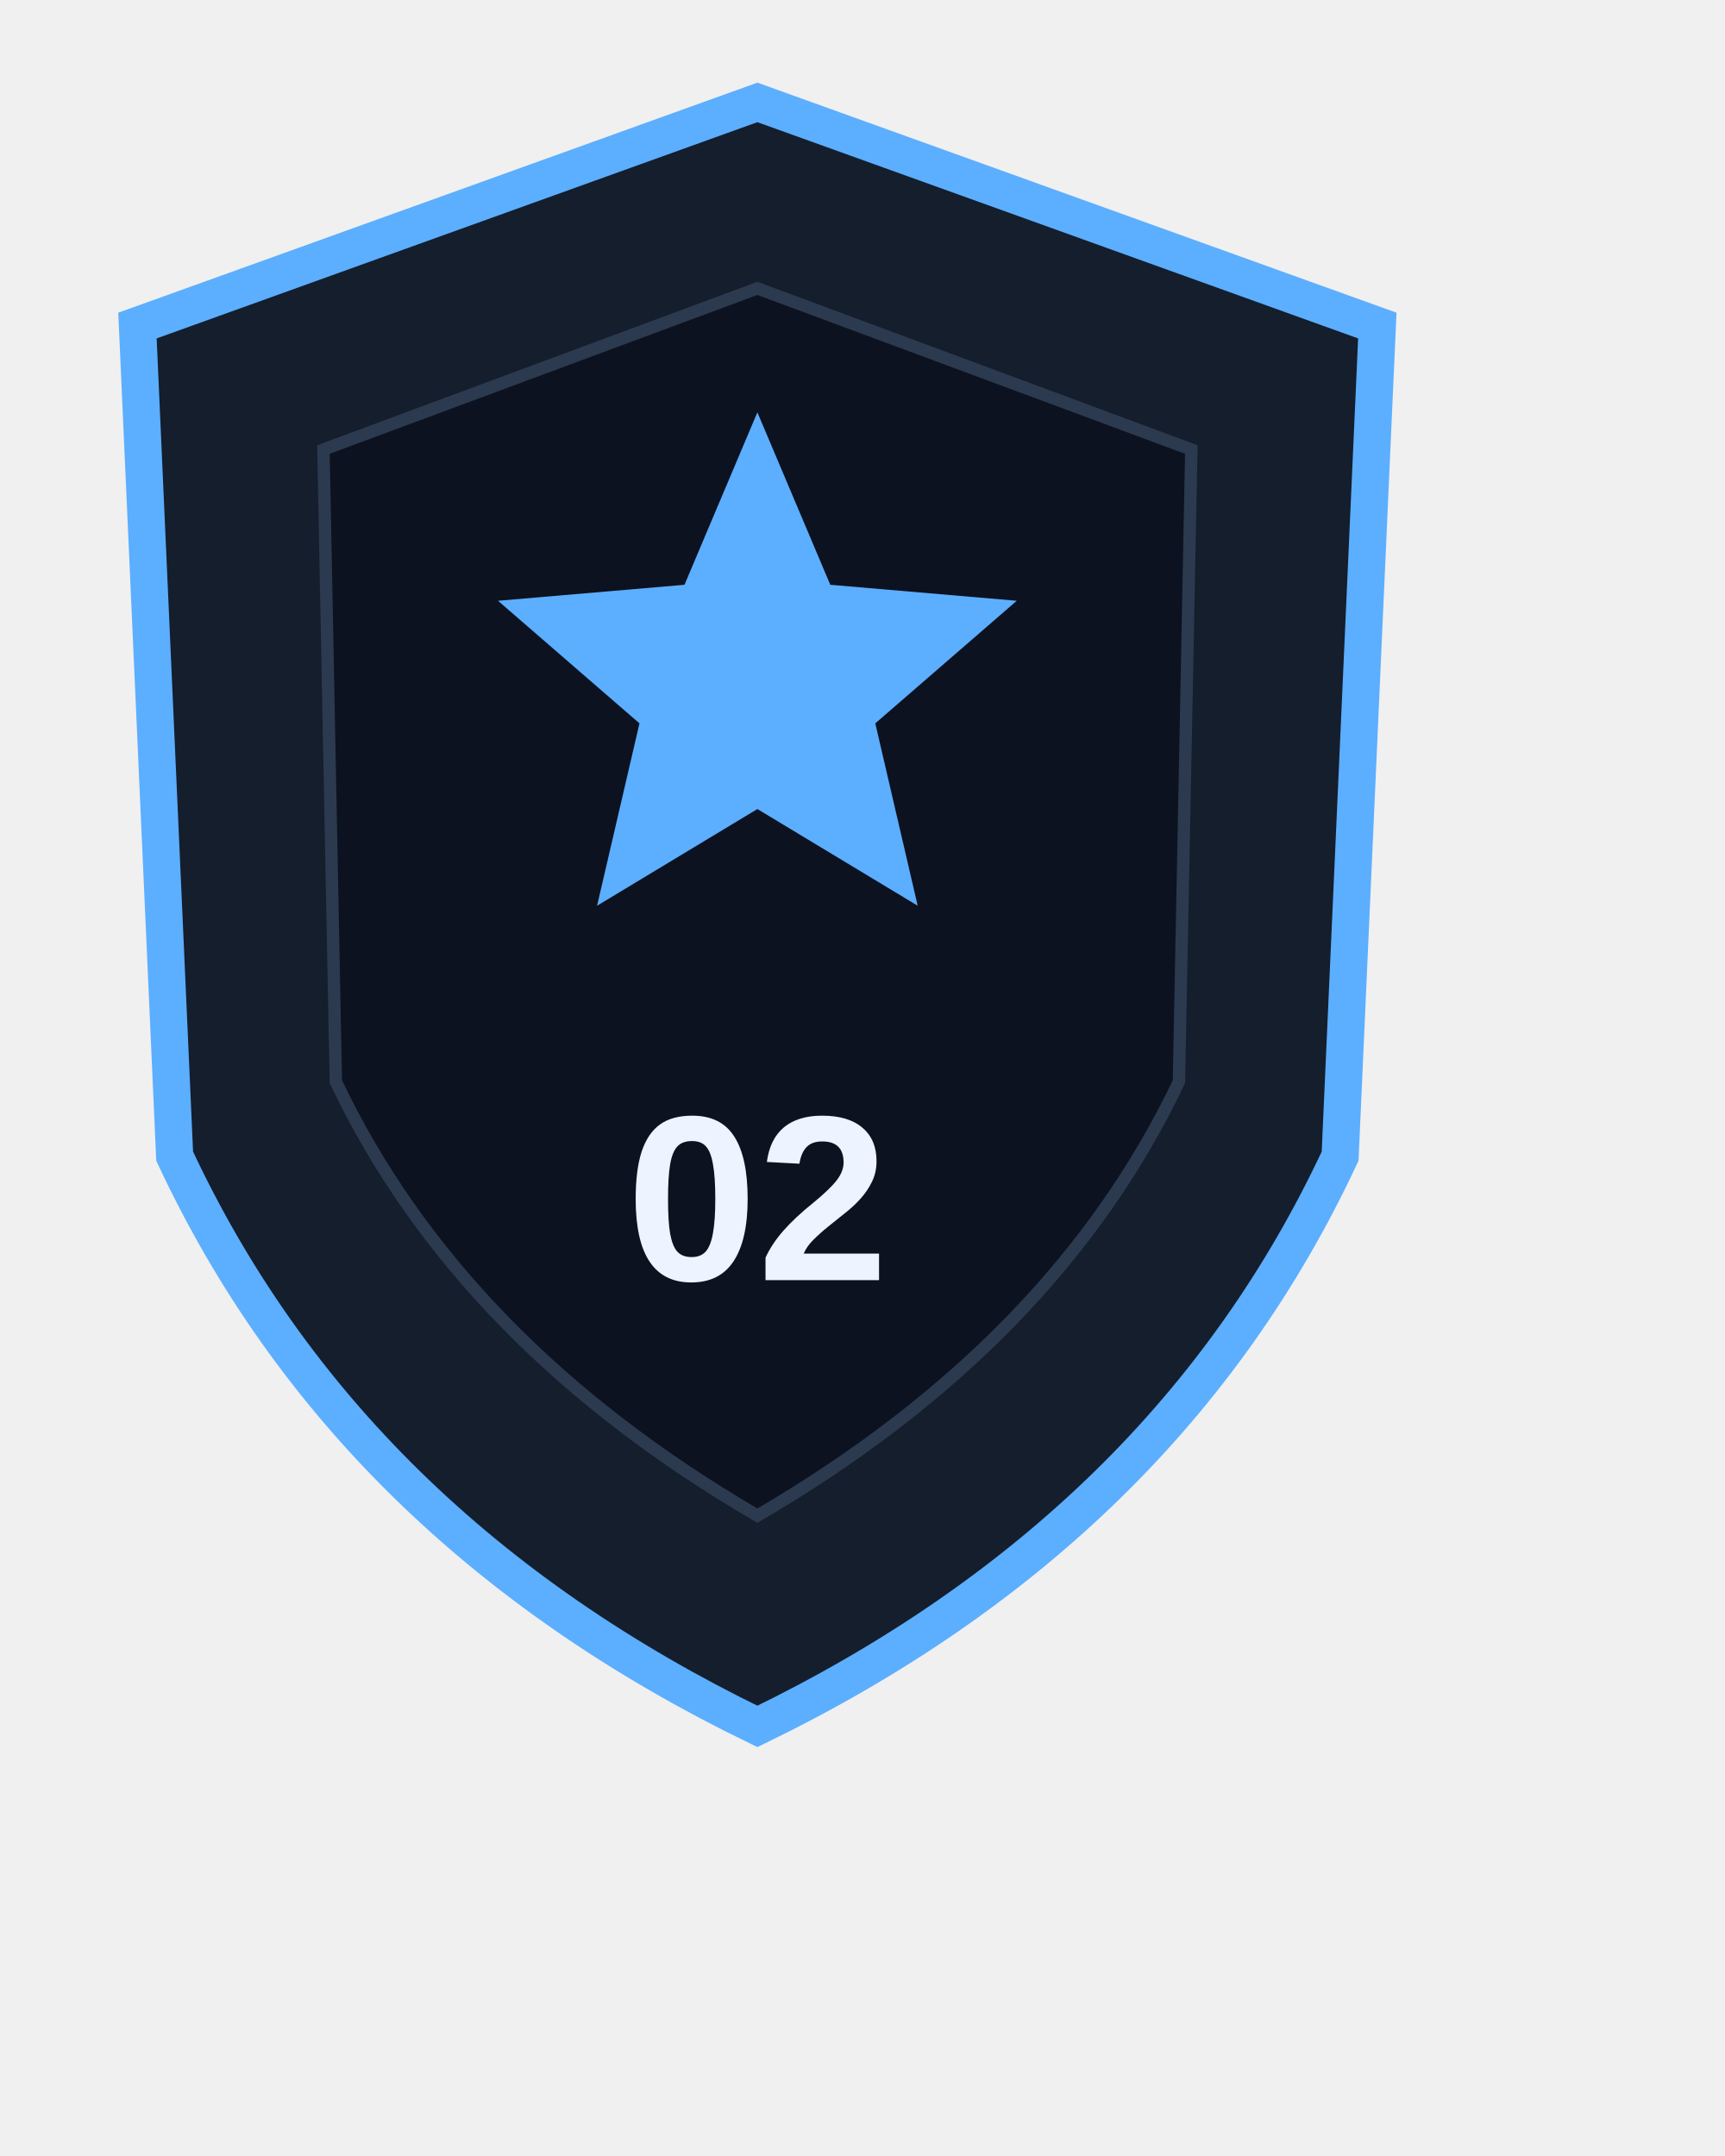
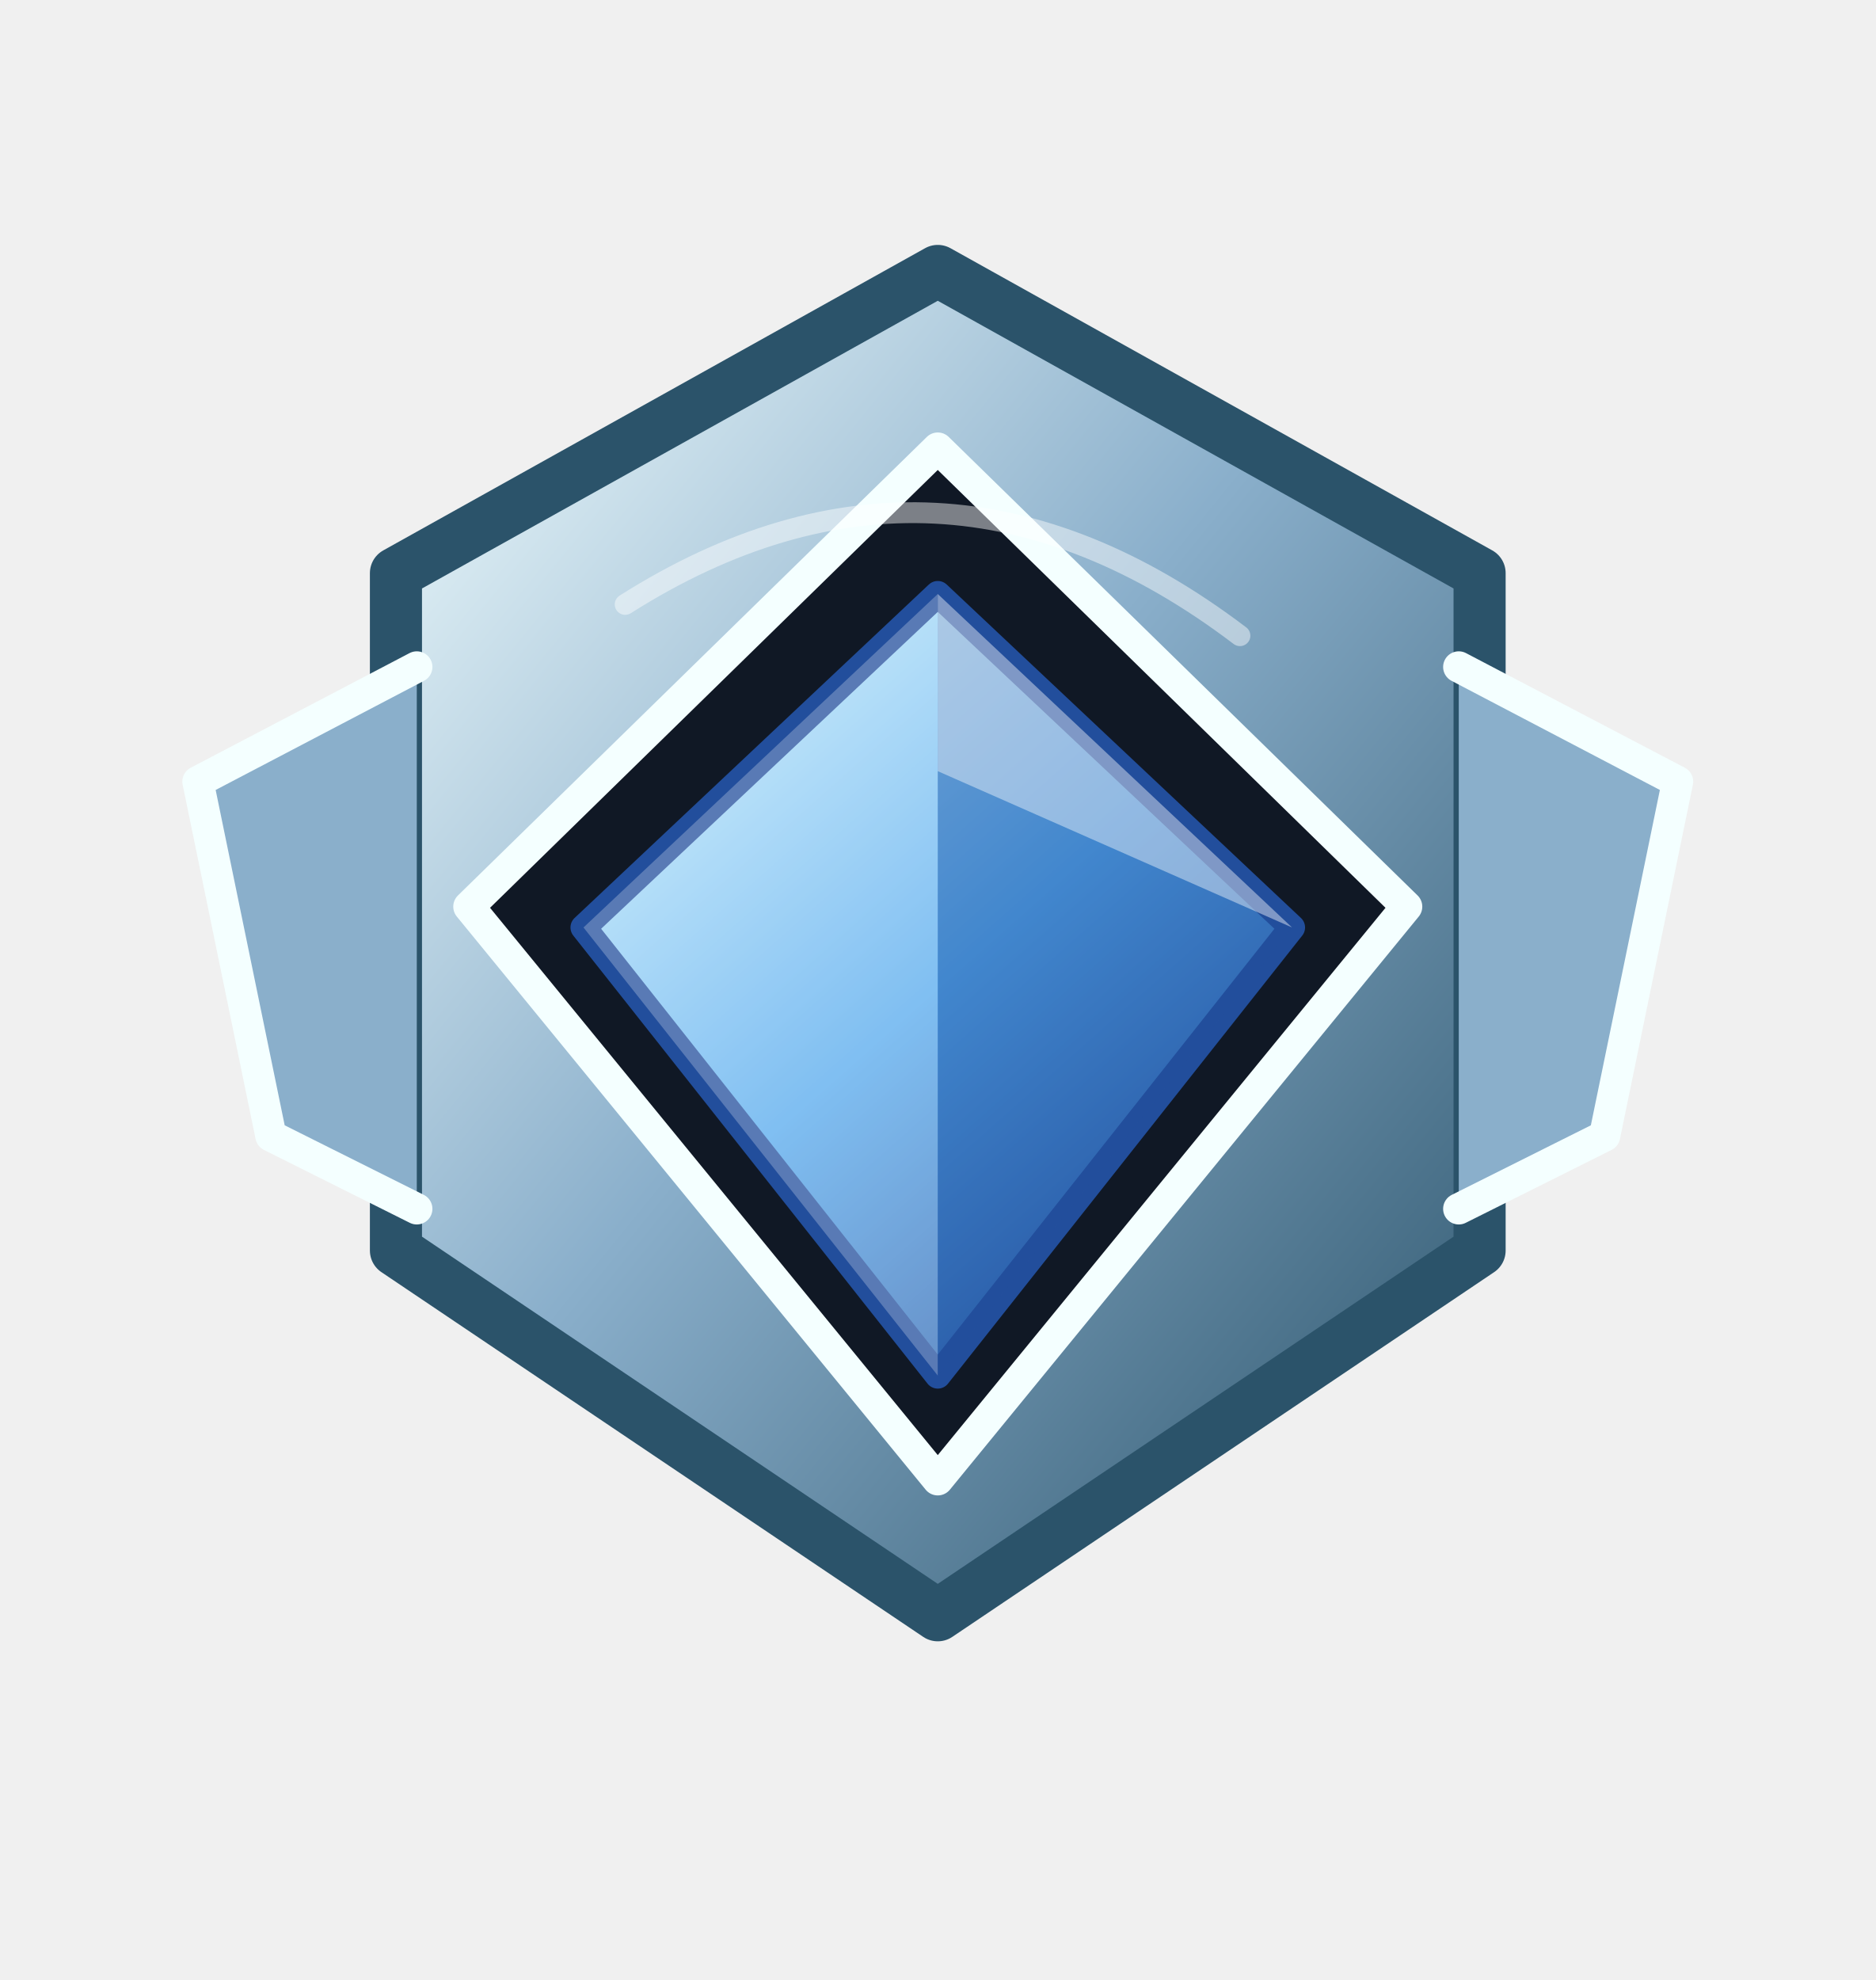
- <svg xmlns="http://www.w3.org/2000/svg" width="128" height="160" viewBox="0 0 128 160" role="img" aria-label="Tier Explorer">
-   <g transform="translate(1 3) scale(0.92)">
-     <path d="M60 5 L110 23 L107 90 Q93 120 60 136 Q27 120 13 90 L10 23 Z" fill="#141e2c" stroke="#5caeff" stroke-width="3" />
-     <path d="M60 20 L95 33 L94 84 Q84 105 60 119 Q36 105 26 84 L25 33 Z" fill="#0c1220" stroke="#2b3a4f" stroke-width="1" />
-     <polygon points="60.00,30.00 65.88,43.91 80.92,45.20 69.51,55.09 72.93,69.80 60.00,62.00 47.07,69.80 50.49,55.09 39.08,45.20 54.12,43.91" fill="#5caeff" />
-     <text x="60" y="100" font-family="Arial,sans-serif" font-size="19" font-weight="700" fill="#edf3ff" text-anchor="middle">02</text>
+ <svg xmlns="http://www.w3.org/2000/svg" width="180" height="190" viewBox="0 0 180 190" role="img" aria-label="Original AXR rank Explorer">
+   <defs>
+     <linearGradient id="metal1" x1="0" y1="0" x2="1" y2="1">
+       <stop offset="0" stop-color="#f4ffff" />
+       <stop offset=".46" stop-color="#8aafcb" />
+       <stop offset="1" stop-color="#2b536a" />
+     </linearGradient>
+     <linearGradient id="gem1" x1="0" y1="0" x2=".8" y2="1">
+       <stop offset="0" stop-color="#dbfaff" />
+       <stop offset=".55" stop-color="#55a9ed" />
+       <stop offset="1" stop-color="#224e9c" />
+     </linearGradient>
+     <filter id="glow1" x="-50%" y="-50%" width="200%" height="200%">
+       <feGaussianBlur stdDeviation="9" />
+     </filter>
+   </defs>
+   <g stroke-linejoin="round" stroke-linecap="round">
+     <path d="M90 26 L142 55 L142 120 L90 155 L38 120 L38 55 Z" fill="url(#metal1)" stroke="#2b536a" stroke-width="5" />
+     <path d="M40 64 L19 75 L26 109 L40 116 M140 64 L161 75 L154 109 L140 116" fill="#8aafcb" stroke="#f4ffff" stroke-width="3" />
+     <path d="M90 43 L135 87 L90 142 L45 87 Z" fill="#101825" stroke="#f4ffff" stroke-width="3" />
+     <path d="M90 57 L124 89 L90 132 L56 89 Z" fill="url(#gem1)" stroke="#224e9c" stroke-width="2.5" />
+     <path d="M90 57 L90 132 L56 89 Z" fill="#fff" opacity=".25" />
+     <path d="M90 57 L124 89 L90 132 Z" fill="#224e9c" opacity=".38" />
+     <path d="M90 57 L124 89 L90 74 Z" fill="#fff" opacity=".42" />
+     <path d="M60 58 Q90 39 119 61" stroke="#fff" fill="none" stroke-width="2" opacity=".45" />
  </g>
</svg>
